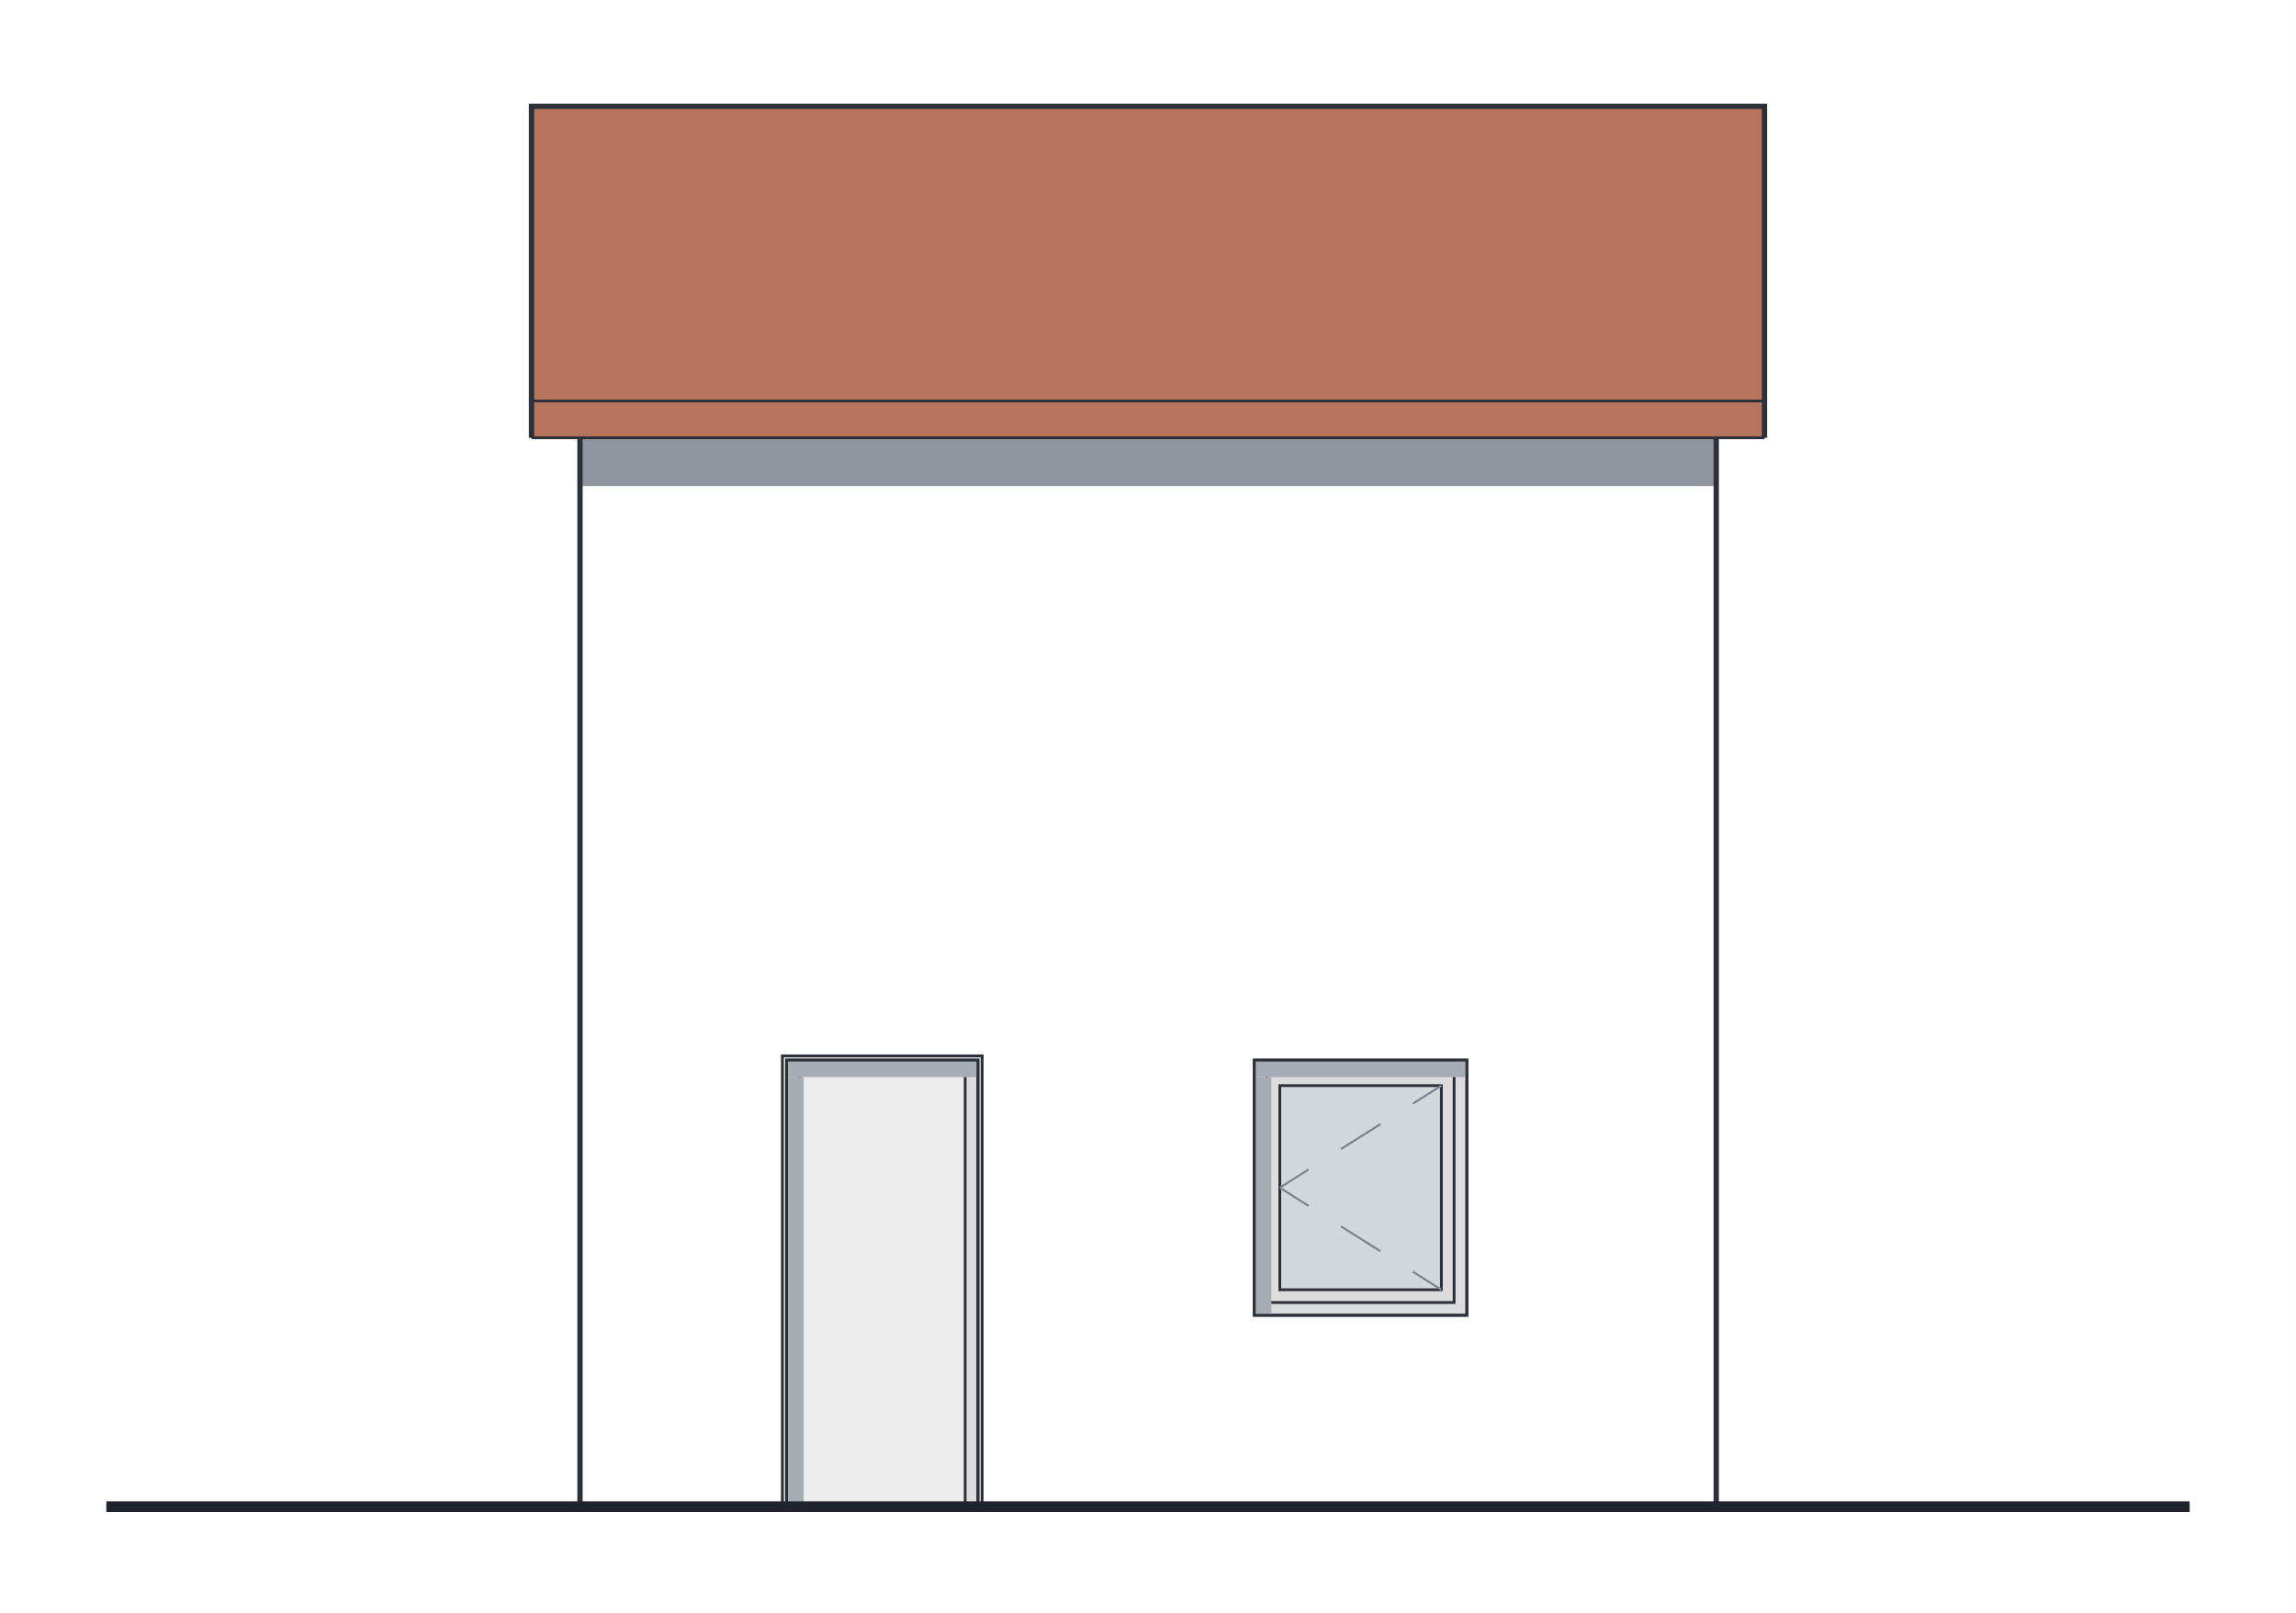
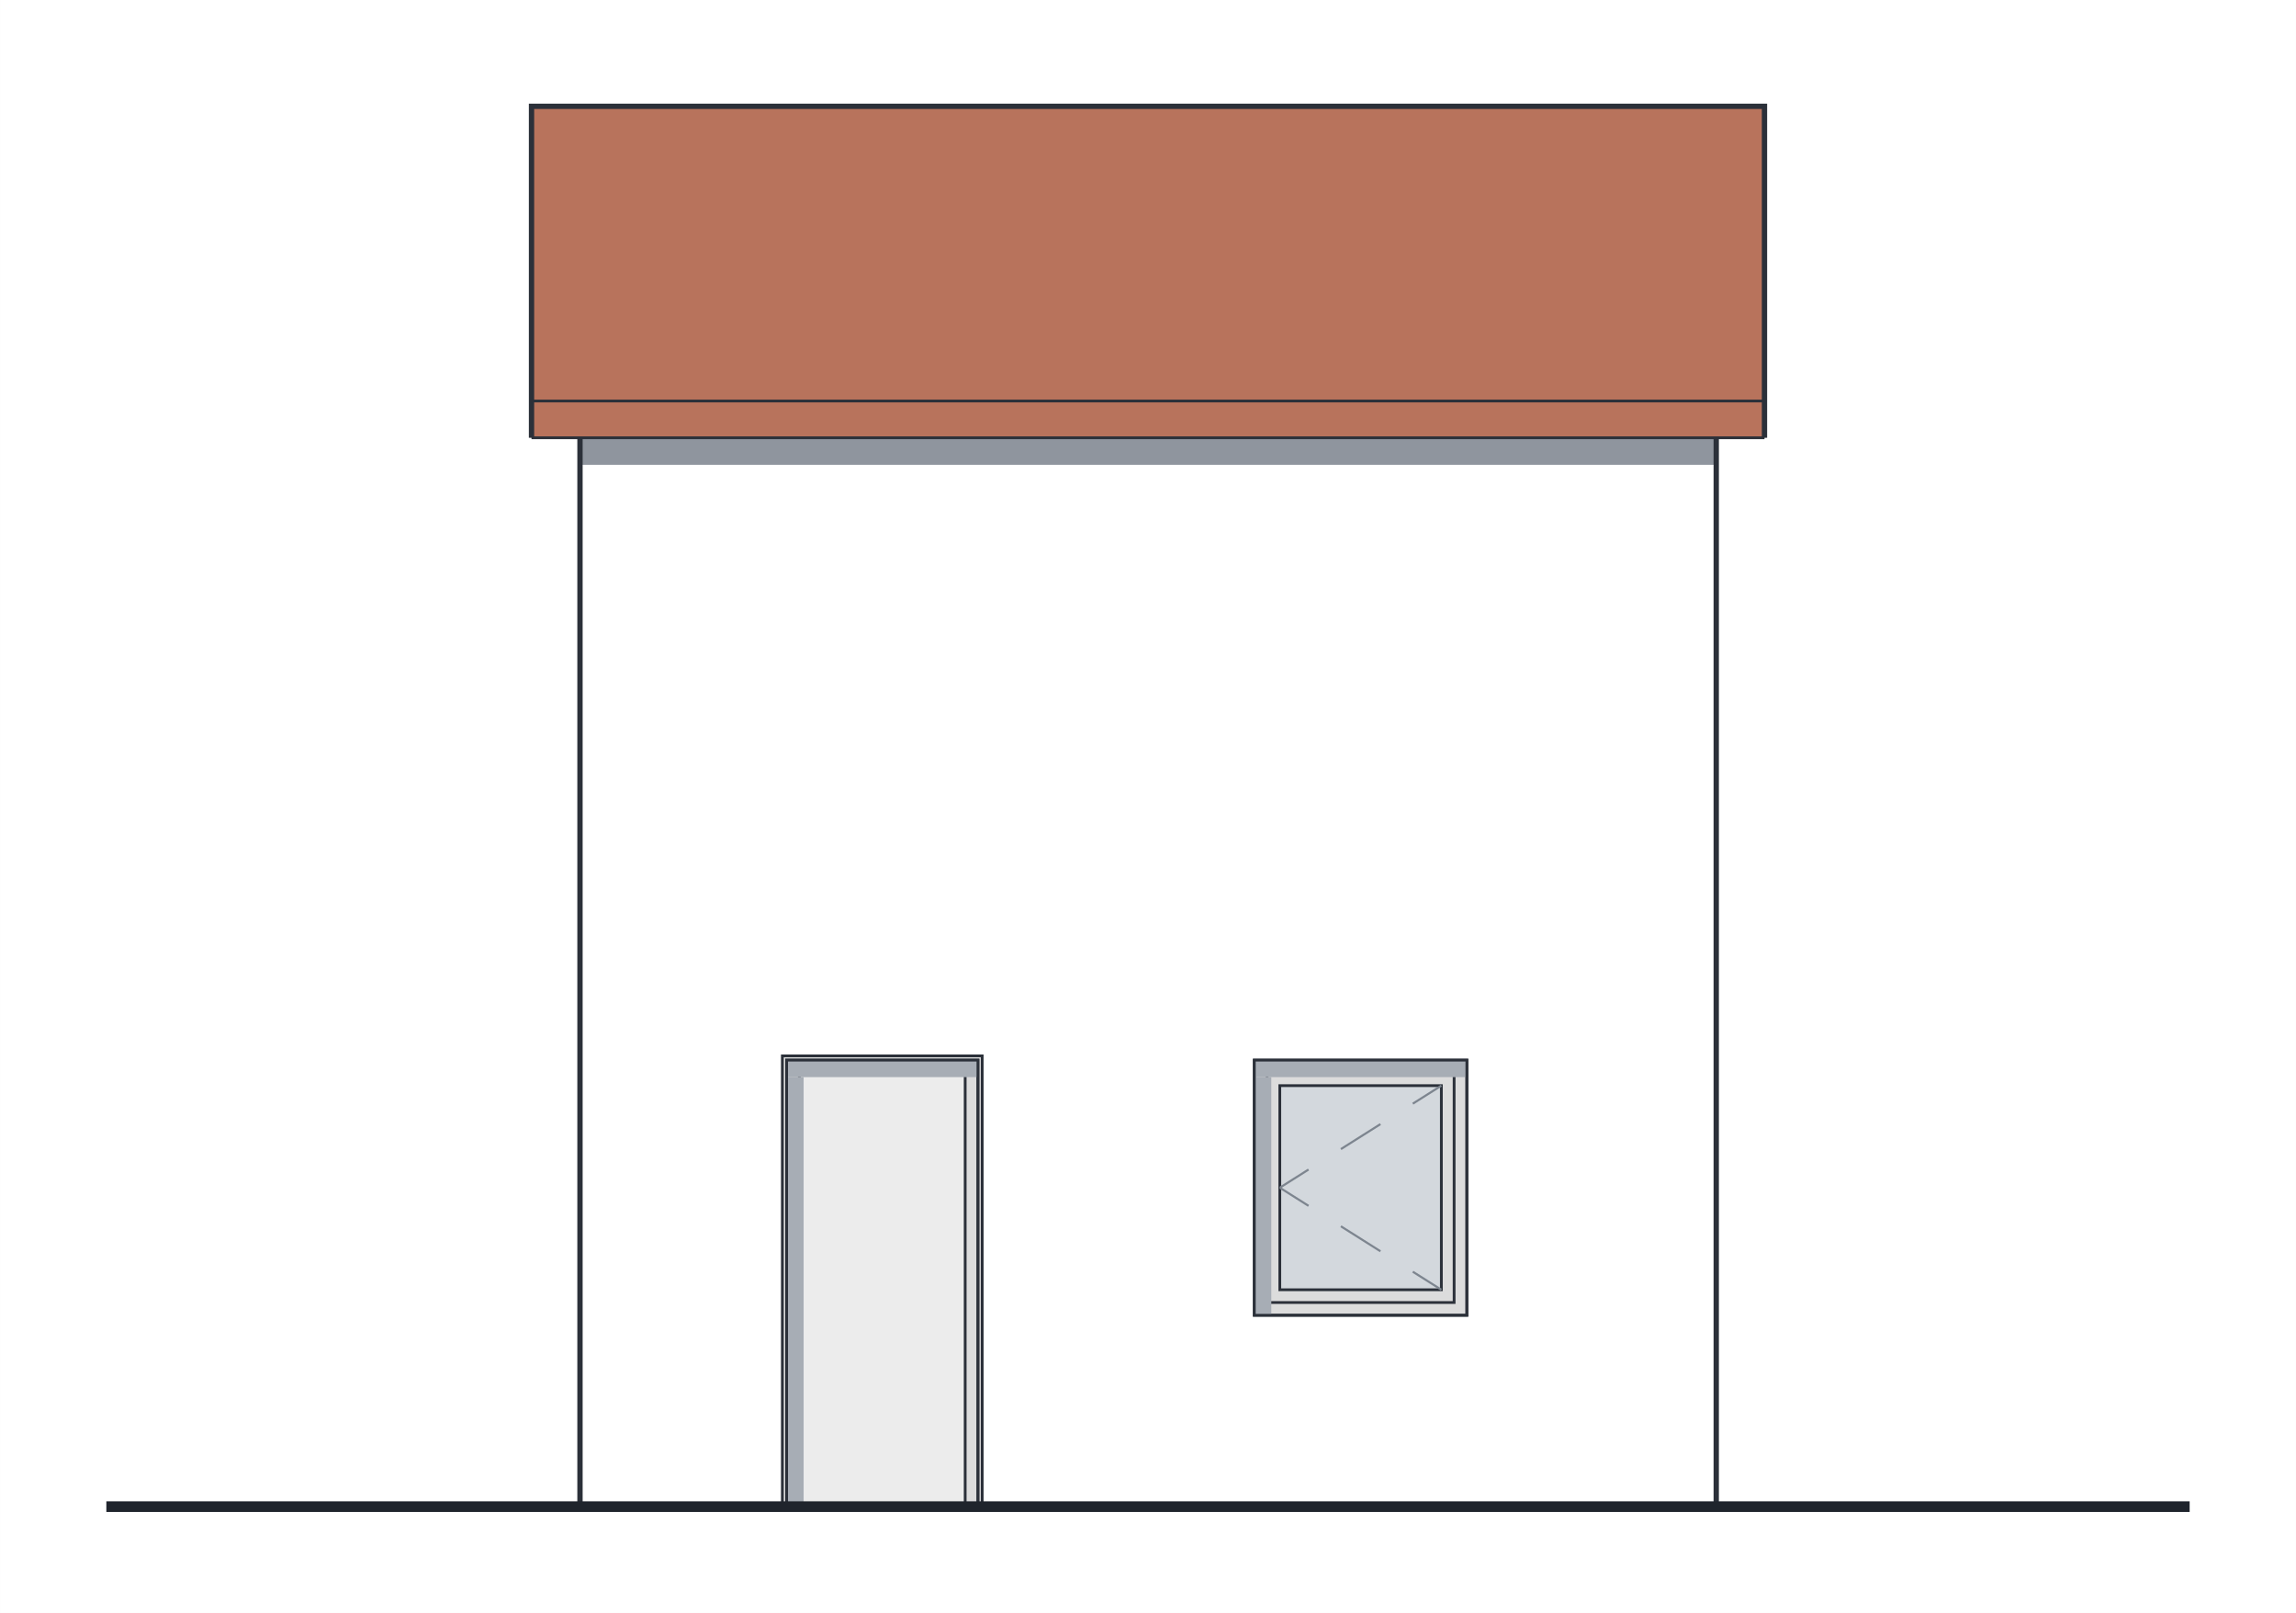
<svg xmlns="http://www.w3.org/2000/svg" viewBox="-1.9 0 10.8 7.586" width="108mm" height="75.856mm">
  <rect x="-1.9" y="0" width="10.8" height="7.586" fill="#ffffff" />
  <g stroke-linecap="butt" stroke-linejoin="miter" stroke-miterlimit="4">
    <polygon points="1.8,4.986 1.8,7.086 2.7,7.086 2.7,4.986" fill="#ffffff" stroke="none" stroke-width="0" />
    <polygon points="4.2,4.986 4.2,5.006 5,5.006 5,4.986" fill="#9aa0a6" stroke="none" stroke-width="0" />
    <polygon points="4.2,5.006 4.2,5.179 5,5.179 5,5.006" fill="#9aa0a6" stroke="none" stroke-width="0" />
    <polygon points="4.2,5.179 4.2,5.352 5,5.352 5,5.179" fill="#9aa0a6" stroke="none" stroke-width="0" />
    <polygon points="4.2,5.352 4.2,5.526 5,5.526 5,5.352" fill="#9aa0a6" stroke="none" stroke-width="0" />
    <polygon points="4.2,5.526 4.2,5.699 5,5.699 5,5.526" fill="#9aa0a6" stroke="none" stroke-width="0" />
    <polygon points="4.2,5.699 4.2,5.872 5,5.872 5,5.699" fill="#9aa0a6" stroke="none" stroke-width="0" />
    <polygon points="4.2,5.872 4.2,6.046 5,6.046 5,5.872" fill="#9aa0a6" stroke="none" stroke-width="0" />
    <polygon points="4.2,6.046 4.2,6.186 5,6.186 5,6.046" fill="#9aa0a6" stroke="none" stroke-width="0" />
    <polygon points="0.6,1.886 6.4,1.886 6.4,0.5 0.6,0.5" fill="#b8735c" stroke="none" stroke-width="0" />
    <polygon points="0.828,7.086 1.8,7.086 1.8,4.486 0.828,4.486" fill="#ffffff" stroke="none" stroke-width="0" />
    <polygon points="1.8,4.986 2.7,4.986 2.7,4.486 1.8,4.486" fill="#ffffff" stroke="none" stroke-width="0" />
    <polygon points="2.7,7.086 4,7.086 4,4.486 2.7,4.486" fill="#ffffff" stroke="none" stroke-width="0" />
    <polygon points="4,7.086 5,7.086 5,6.186 4,6.186" fill="#ffffff" stroke="none" stroke-width="0" />
    <polygon points="4,4.986 5,4.986 5,4.486 4,4.486" fill="#ffffff" stroke="none" stroke-width="0" />
    <polygon points="5,7.086 6.173,7.086 6.173,4.486 5,4.486" fill="#ffffff" stroke="none" stroke-width="0" />
    <polygon points="0.828,2.059 0.828,4.486 6.173,4.486 6.173,2.059" fill="#ffffff" stroke="none" stroke-width="0" />
-     <polygon points="0.828,2.286 6.173,2.286 6.173,2.059 0.828,2.059" fill="#8f959e" stroke="none" stroke-width="0" />
+     <polygon points="0.828,2.186 6.173,2.186 6.173,2.059 0.828,2.059" fill="#8f959e" stroke="none" stroke-width="0" />
    <polygon points="1.78,7.086 2.72,7.086 2.72,4.966 1.78,4.966" fill="#dcdcdc" stroke="#2b3039" stroke-width="0.013" />
    <polygon points="1.8,7.086 2.7,7.086 2.7,4.986 1.8,4.986" fill="none" stroke="#2b3039" stroke-width="0.013" />
    <polygon points="1.86,7.086 2.64,7.086 2.64,5.046 1.86,5.046" fill="#ececec" stroke="#2b3039" stroke-width="0.013" />
    <polygon points="1.8,5.066 2.7,5.066 2.7,4.986 1.8,4.986" fill="#a7adb5" stroke="none" stroke-width="0" />
    <polygon points="1.8,7.086 1.88,7.086 1.88,5.066 1.8,5.066" fill="#a7adb5" stroke="none" stroke-width="0" />
    <polygon points="4,6.186 5,6.186 5,4.986 4,4.986" fill="#dcdcdc" stroke="#2b3039" stroke-width="0.013" />
    <polygon points="4.06,6.126 4.94,6.126 4.94,5.046 4.06,5.046" fill="none" stroke="#2b3039" stroke-width="0.013" />
    <polygon points="4.12,6.066 4.88,6.066 4.88,5.106 4.12,5.106" fill="#d3d8dd" stroke="#2b3039" stroke-width="0.013" />
    <polygon points="4,5.066 5,5.066 5,4.986 4,4.986" fill="#a7adb5" stroke="none" stroke-width="0" />
    <polygon points="4,6.186 4.08,6.186 4.08,5.066 4,5.066" fill="#a7adb5" stroke="none" stroke-width="0" />
    <line x1="4.88" y1="6.066" x2="4.12" y2="5.586" stroke="#7d858f" stroke-width="0.01" stroke-dasharray="0.22 0.18" stroke-dashoffset="0.061" />
    <line x1="4.88" y1="5.106" x2="4.12" y2="5.586" stroke="#7d858f" stroke-width="0.01" stroke-dasharray="0.22 0.18" stroke-dashoffset="0.061" />
    <polygon points="0.6,1.886 6.4,1.886 6.4,2.059 0.6,2.059" fill="#b8735c" stroke="none" stroke-width="0" />
    <polyline points="1.8,7.086 1.8,4.986 2.7,4.986 2.7,7.086" fill="none" stroke="#2b3039" stroke-width="0.013" />
    <polygon points="5,6.186 4,6.186 4,4.986 5,4.986" fill="none" stroke="#2b3039" stroke-width="0.013" />
    <polyline points="2.7,7.086 4,7.086 5,7.086 6.173,7.086 6.173,4.486 6.173,2.059" fill="none" stroke="#2b3039" stroke-width="0.025" />
    <polyline points="0.828,2.059 0.828,4.486 0.828,7.086 1.8,7.086" fill="none" stroke="#2b3039" stroke-width="0.025" />
    <line x1="0.6" y1="1.886" x2="6.4" y2="1.886" stroke="#2b3039" stroke-width="0.013" />
    <line x1="6.4" y1="2.059" x2="0.6" y2="2.059" stroke="#2b3039" stroke-width="0.013" />
    <polyline points="6.4,2.059 6.4,1.886 6.4,0.5 0.6,0.5 0.6,1.886 0.6,2.059" fill="none" stroke="#2b3039" stroke-width="0.025" />
    <line x1="-1.4" y1="7.086" x2="8.4" y2="7.086" stroke="#1f242c" stroke-width="0.05" />
  </g>
</svg>
